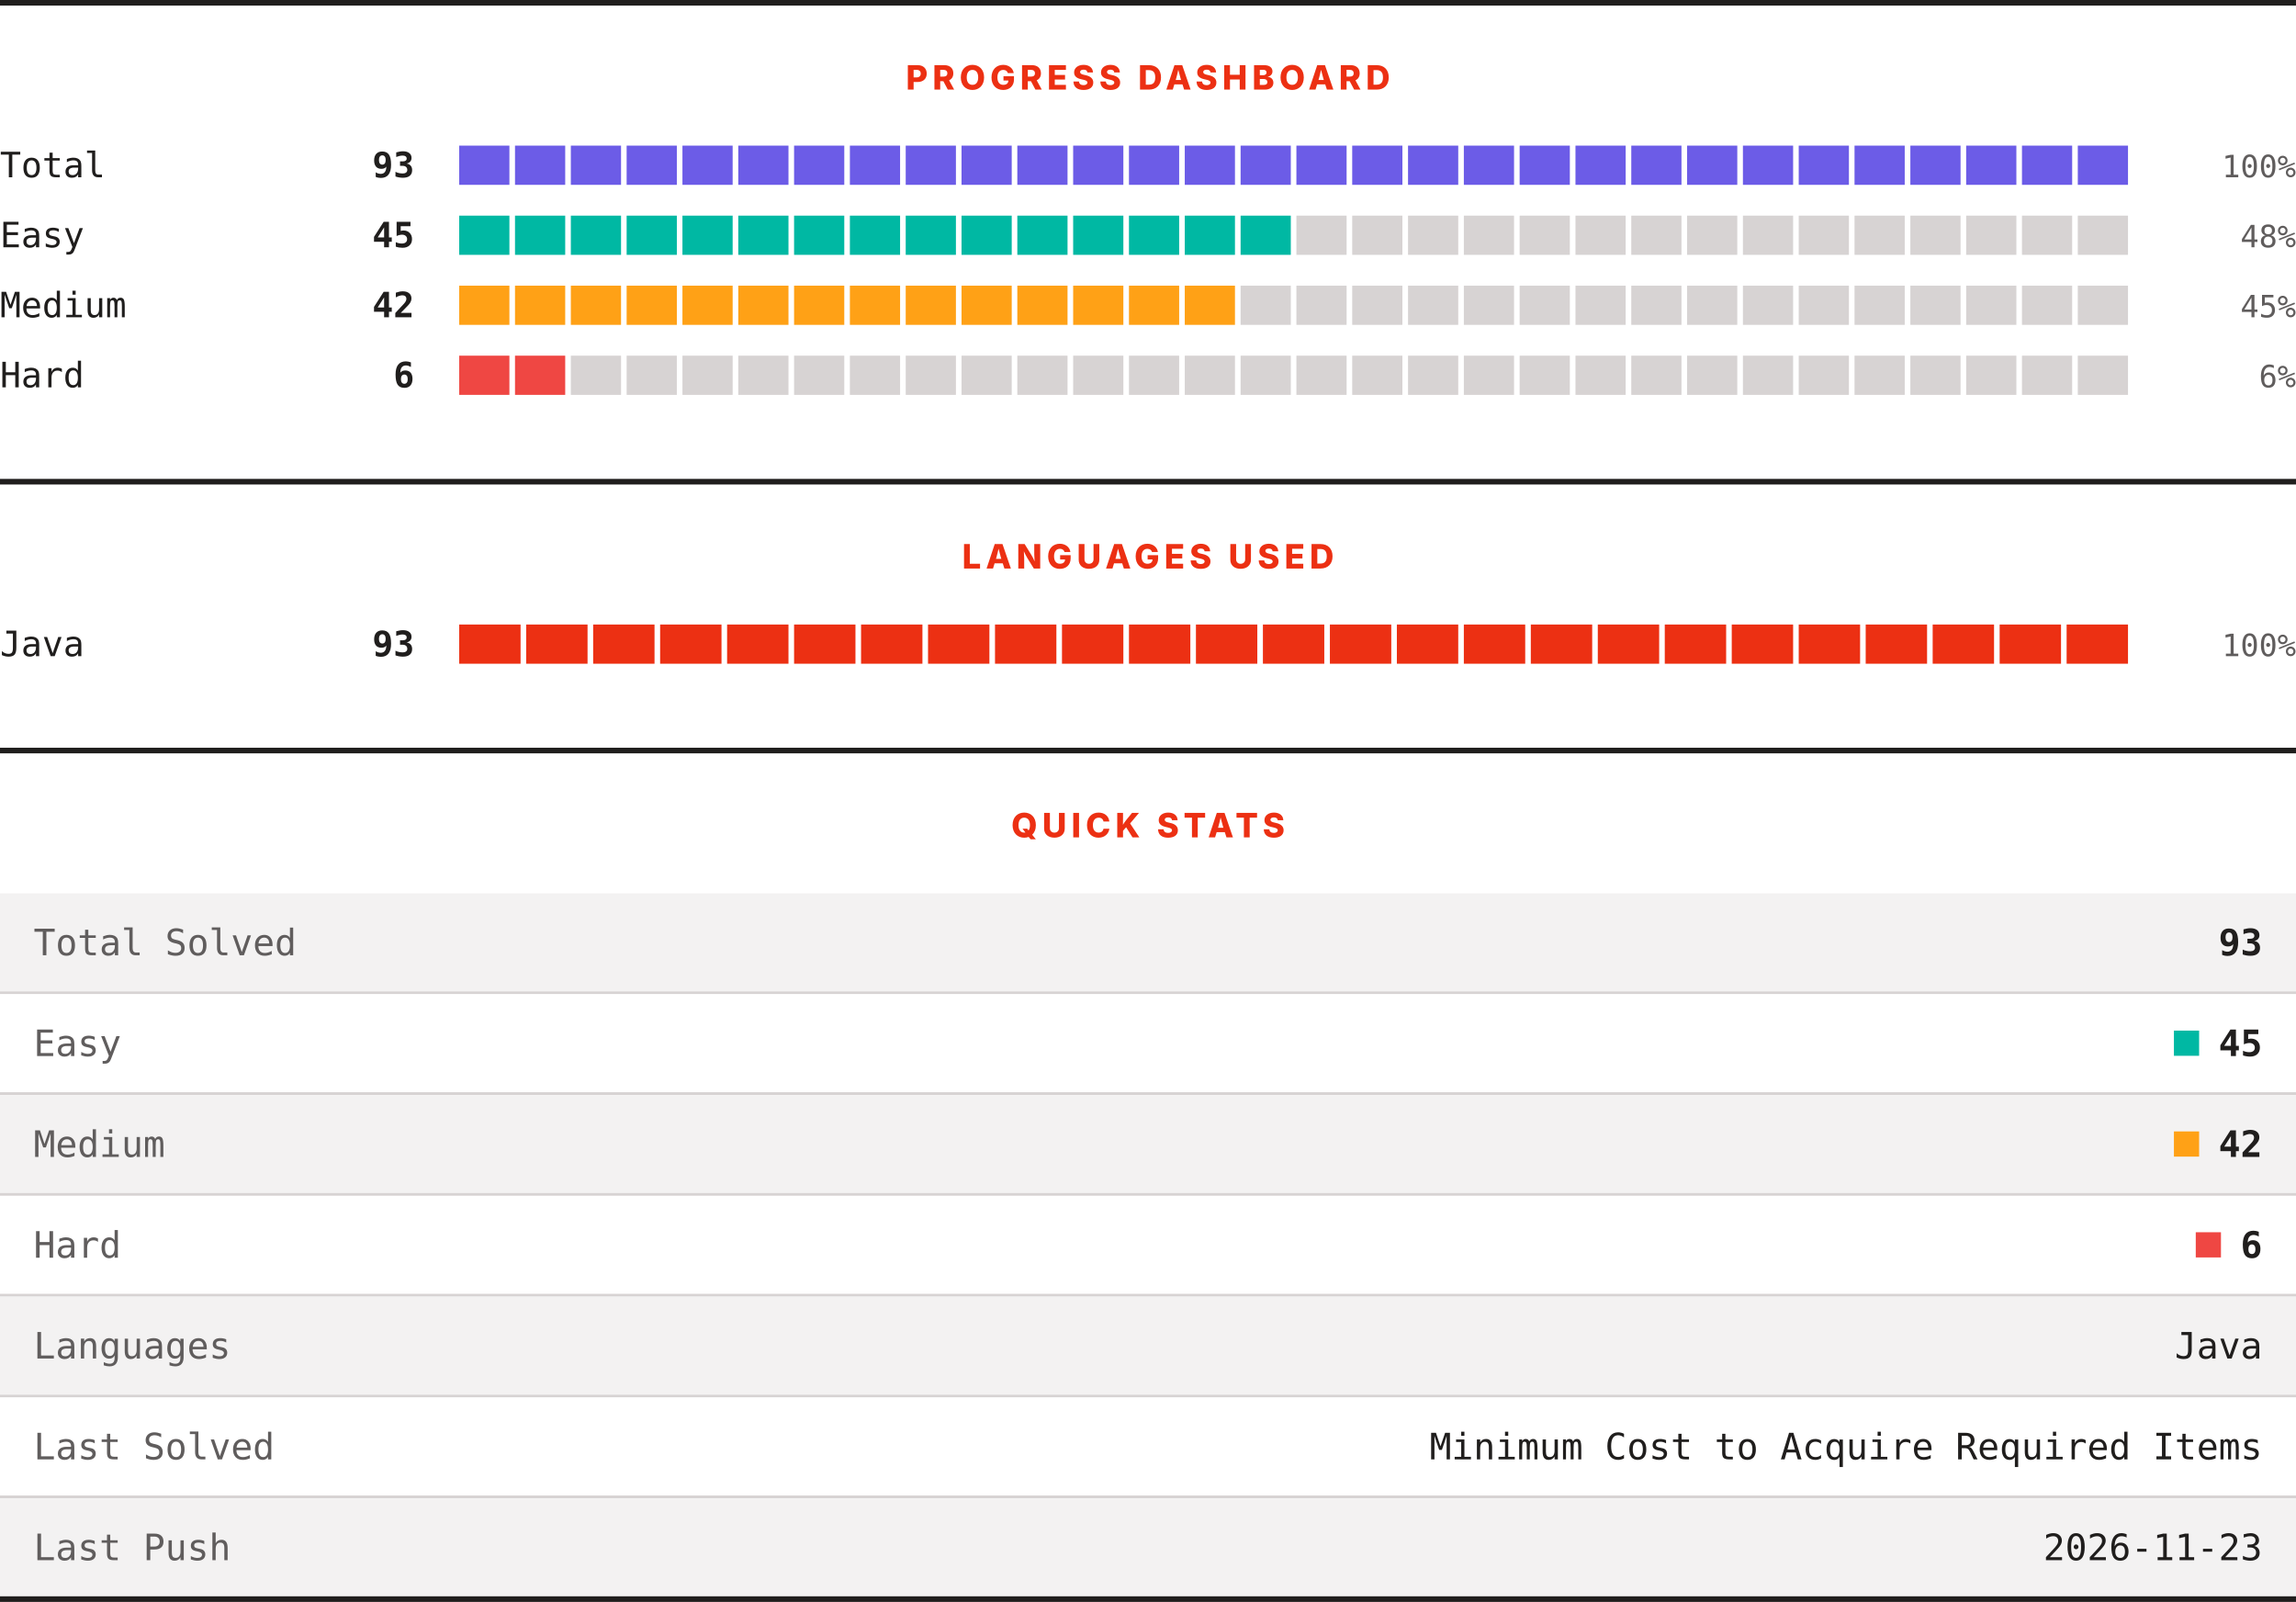
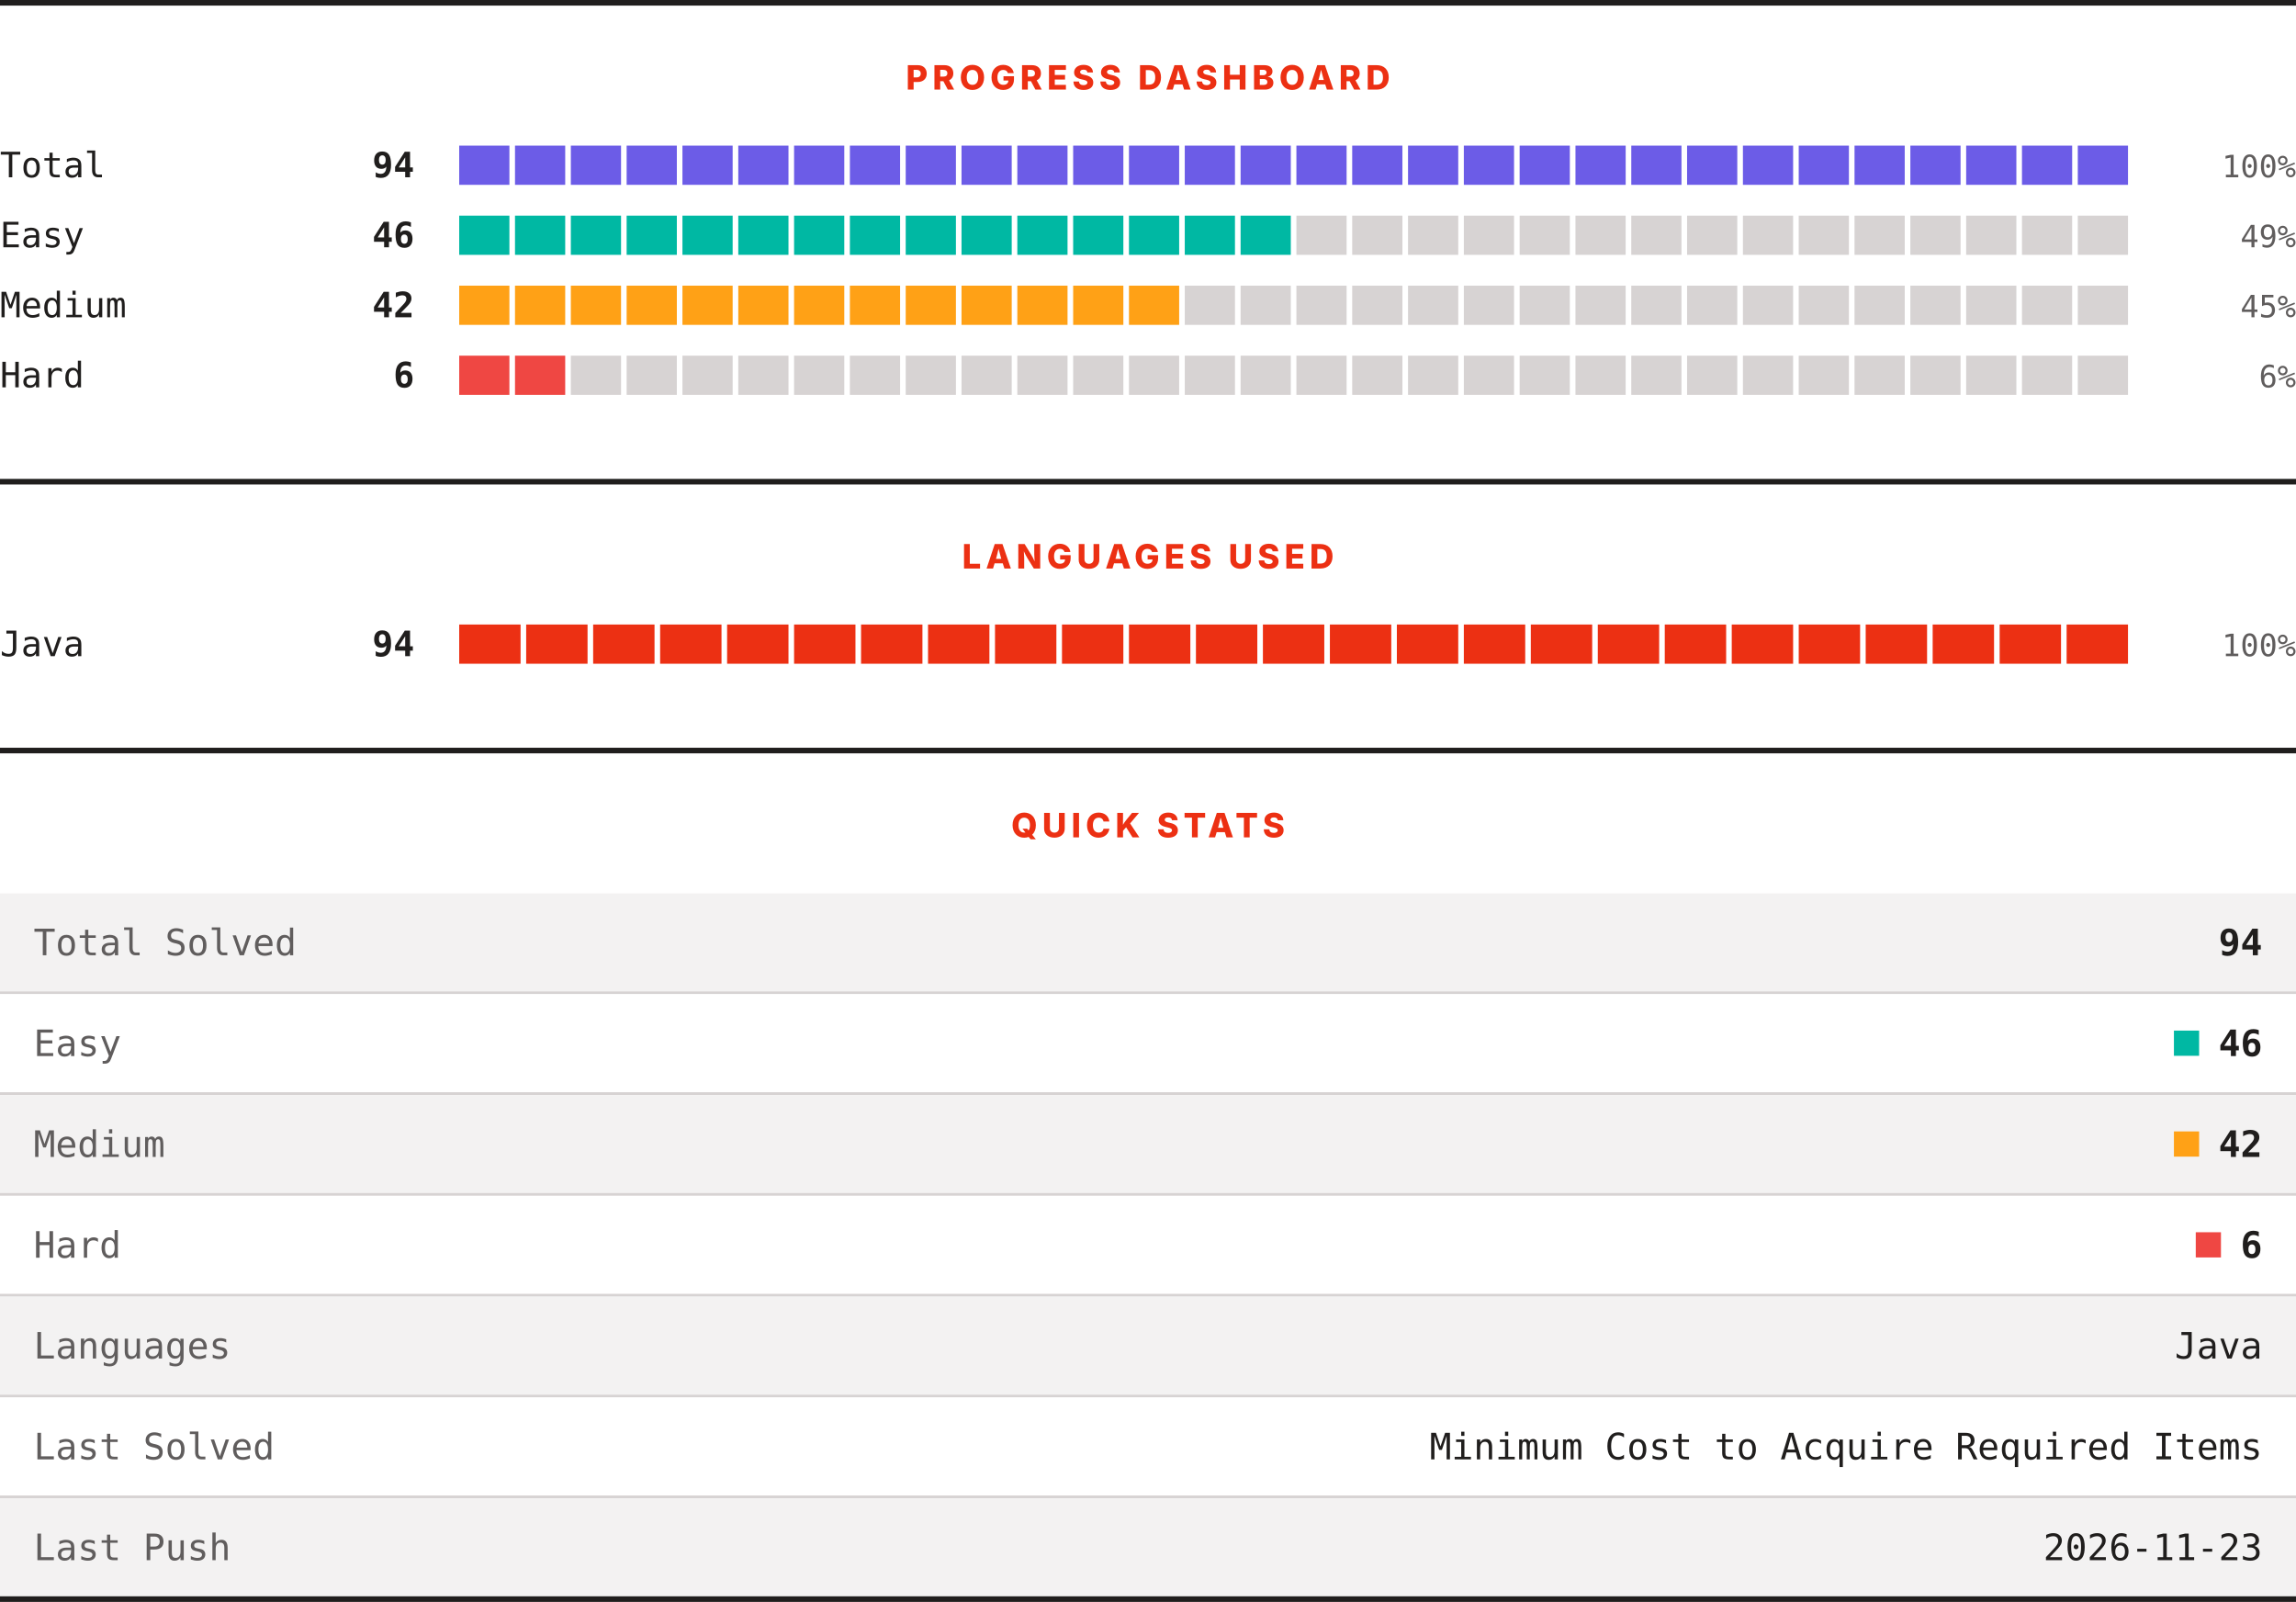
<svg xmlns="http://www.w3.org/2000/svg" width="820" height="572" viewBox="0 0 820 572" role="img" aria-label="LeetCode progress, languages and quick stats">
  <rect width="820" height="572" fill="#ffffff" />
  <rect x="0" y="0" width="820" height="2" fill="#201e1d" />
  <text x="410" y="32" text-anchor="middle" font-family="Archivo, system-ui, -apple-system, Segoe UI, sans-serif" font-size="12" font-weight="800" letter-spacing="1.68" fill="#ec3013">PROGRESS DASHBOARD</text>
  <text x="0" y="63.3" font-family="ui-monospace, SFMono-Regular, Menlo, Consolas, monospace" font-size="12.5" fill="#201e1d">Total</text>
-   <text x="148" y="63.3" text-anchor="end" font-family="ui-monospace, SFMono-Regular, Menlo, Consolas, monospace" font-size="12.5" font-weight="700" fill="#201e1d">93</text>
+   <text x="148" y="63.3" text-anchor="end" font-family="ui-monospace, SFMono-Regular, Menlo, Consolas, monospace" font-size="12.5" font-weight="700" fill="#201e1d">94</text>
  <rect x="164.00" y="52" width="17.93" height="14" fill="#6c5ce7" />
  <rect x="183.93" y="52" width="17.93" height="14" fill="#6c5ce7" />
  <rect x="203.87" y="52" width="17.93" height="14" fill="#6c5ce7" />
  <rect x="223.80" y="52" width="17.93" height="14" fill="#6c5ce7" />
  <rect x="243.73" y="52" width="17.93" height="14" fill="#6c5ce7" />
  <rect x="263.67" y="52" width="17.93" height="14" fill="#6c5ce7" />
  <rect x="283.60" y="52" width="17.93" height="14" fill="#6c5ce7" />
  <rect x="303.53" y="52" width="17.93" height="14" fill="#6c5ce7" />
  <rect x="323.47" y="52" width="17.93" height="14" fill="#6c5ce7" />
  <rect x="343.40" y="52" width="17.93" height="14" fill="#6c5ce7" />
  <rect x="363.33" y="52" width="17.93" height="14" fill="#6c5ce7" />
  <rect x="383.27" y="52" width="17.93" height="14" fill="#6c5ce7" />
  <rect x="403.20" y="52" width="17.93" height="14" fill="#6c5ce7" />
  <rect x="423.13" y="52" width="17.93" height="14" fill="#6c5ce7" />
  <rect x="443.07" y="52" width="17.93" height="14" fill="#6c5ce7" />
  <rect x="463.00" y="52" width="17.93" height="14" fill="#6c5ce7" />
  <rect x="482.93" y="52" width="17.93" height="14" fill="#6c5ce7" />
  <rect x="502.87" y="52" width="17.93" height="14" fill="#6c5ce7" />
  <rect x="522.80" y="52" width="17.93" height="14" fill="#6c5ce7" />
  <rect x="542.73" y="52" width="17.93" height="14" fill="#6c5ce7" />
  <rect x="562.67" y="52" width="17.93" height="14" fill="#6c5ce7" />
  <rect x="582.60" y="52" width="17.93" height="14" fill="#6c5ce7" />
  <rect x="602.53" y="52" width="17.93" height="14" fill="#6c5ce7" />
  <rect x="622.47" y="52" width="17.93" height="14" fill="#6c5ce7" />
  <rect x="642.40" y="52" width="17.93" height="14" fill="#6c5ce7" />
  <rect x="662.33" y="52" width="17.93" height="14" fill="#6c5ce7" />
  <rect x="682.27" y="52" width="17.93" height="14" fill="#6c5ce7" />
  <rect x="702.20" y="52" width="17.93" height="14" fill="#6c5ce7" />
  <rect x="722.13" y="52" width="17.93" height="14" fill="#6c5ce7" />
  <rect x="742.07" y="52" width="17.93" height="14" fill="#6c5ce7" />
  <text x="820" y="63.3" text-anchor="end" font-family="ui-monospace, SFMono-Regular, Menlo, Consolas, monospace" font-size="11" fill="#605d5d">100%</text>
  <text x="0" y="88.3" font-family="ui-monospace, SFMono-Regular, Menlo, Consolas, monospace" font-size="12.5" fill="#201e1d">Easy</text>
-   <text x="148" y="88.3" text-anchor="end" font-family="ui-monospace, SFMono-Regular, Menlo, Consolas, monospace" font-size="12.5" font-weight="700" fill="#201e1d">45</text>
+   <text x="148" y="88.3" text-anchor="end" font-family="ui-monospace, SFMono-Regular, Menlo, Consolas, monospace" font-size="12.5" font-weight="700" fill="#201e1d">46</text>
  <rect x="164.00" y="77" width="17.93" height="14" fill="#00b8a3" />
  <rect x="183.93" y="77" width="17.93" height="14" fill="#00b8a3" />
  <rect x="203.87" y="77" width="17.93" height="14" fill="#00b8a3" />
  <rect x="223.80" y="77" width="17.93" height="14" fill="#00b8a3" />
  <rect x="243.73" y="77" width="17.93" height="14" fill="#00b8a3" />
  <rect x="263.67" y="77" width="17.93" height="14" fill="#00b8a3" />
  <rect x="283.60" y="77" width="17.93" height="14" fill="#00b8a3" />
  <rect x="303.53" y="77" width="17.93" height="14" fill="#00b8a3" />
  <rect x="323.47" y="77" width="17.93" height="14" fill="#00b8a3" />
  <rect x="343.40" y="77" width="17.93" height="14" fill="#00b8a3" />
  <rect x="363.33" y="77" width="17.93" height="14" fill="#00b8a3" />
  <rect x="383.27" y="77" width="17.93" height="14" fill="#00b8a3" />
  <rect x="403.20" y="77" width="17.93" height="14" fill="#00b8a3" />
  <rect x="423.13" y="77" width="17.93" height="14" fill="#00b8a3" />
  <rect x="443.07" y="77" width="17.93" height="14" fill="#00b8a3" />
  <rect x="463.00" y="77" width="17.93" height="14" fill="#d7d3d3" />
  <rect x="482.93" y="77" width="17.93" height="14" fill="#d7d3d3" />
  <rect x="502.87" y="77" width="17.93" height="14" fill="#d7d3d3" />
  <rect x="522.80" y="77" width="17.93" height="14" fill="#d7d3d3" />
  <rect x="542.73" y="77" width="17.93" height="14" fill="#d7d3d3" />
  <rect x="562.67" y="77" width="17.93" height="14" fill="#d7d3d3" />
  <rect x="582.60" y="77" width="17.93" height="14" fill="#d7d3d3" />
  <rect x="602.53" y="77" width="17.93" height="14" fill="#d7d3d3" />
  <rect x="622.47" y="77" width="17.93" height="14" fill="#d7d3d3" />
  <rect x="642.40" y="77" width="17.93" height="14" fill="#d7d3d3" />
  <rect x="662.33" y="77" width="17.93" height="14" fill="#d7d3d3" />
  <rect x="682.27" y="77" width="17.93" height="14" fill="#d7d3d3" />
  <rect x="702.20" y="77" width="17.93" height="14" fill="#d7d3d3" />
  <rect x="722.13" y="77" width="17.93" height="14" fill="#d7d3d3" />
  <rect x="742.07" y="77" width="17.93" height="14" fill="#d7d3d3" />
-   <text x="820" y="88.3" text-anchor="end" font-family="ui-monospace, SFMono-Regular, Menlo, Consolas, monospace" font-size="11" fill="#605d5d">48%</text>
+   <text x="820" y="88.3" text-anchor="end" font-family="ui-monospace, SFMono-Regular, Menlo, Consolas, monospace" font-size="11" fill="#605d5d">49%</text>
  <text x="0" y="113.3" font-family="ui-monospace, SFMono-Regular, Menlo, Consolas, monospace" font-size="12.5" fill="#201e1d">Medium</text>
  <text x="148" y="113.3" text-anchor="end" font-family="ui-monospace, SFMono-Regular, Menlo, Consolas, monospace" font-size="12.5" font-weight="700" fill="#201e1d">42</text>
  <rect x="164.00" y="102" width="17.93" height="14" fill="#ffa116" />
  <rect x="183.93" y="102" width="17.93" height="14" fill="#ffa116" />
  <rect x="203.87" y="102" width="17.93" height="14" fill="#ffa116" />
  <rect x="223.80" y="102" width="17.93" height="14" fill="#ffa116" />
  <rect x="243.73" y="102" width="17.93" height="14" fill="#ffa116" />
  <rect x="263.67" y="102" width="17.93" height="14" fill="#ffa116" />
  <rect x="283.60" y="102" width="17.93" height="14" fill="#ffa116" />
  <rect x="303.53" y="102" width="17.93" height="14" fill="#ffa116" />
  <rect x="323.47" y="102" width="17.93" height="14" fill="#ffa116" />
  <rect x="343.40" y="102" width="17.93" height="14" fill="#ffa116" />
  <rect x="363.33" y="102" width="17.93" height="14" fill="#ffa116" />
  <rect x="383.27" y="102" width="17.93" height="14" fill="#ffa116" />
  <rect x="403.20" y="102" width="17.93" height="14" fill="#ffa116" />
-   <rect x="423.13" y="102" width="17.93" height="14" fill="#ffa116" />
+   <rect x="423.13" y="102" width="17.93" height="14" fill="#d7d3d3" />
  <rect x="443.07" y="102" width="17.93" height="14" fill="#d7d3d3" />
  <rect x="463.00" y="102" width="17.93" height="14" fill="#d7d3d3" />
  <rect x="482.93" y="102" width="17.93" height="14" fill="#d7d3d3" />
  <rect x="502.87" y="102" width="17.93" height="14" fill="#d7d3d3" />
  <rect x="522.80" y="102" width="17.93" height="14" fill="#d7d3d3" />
  <rect x="542.73" y="102" width="17.93" height="14" fill="#d7d3d3" />
  <rect x="562.67" y="102" width="17.93" height="14" fill="#d7d3d3" />
  <rect x="582.60" y="102" width="17.93" height="14" fill="#d7d3d3" />
  <rect x="602.53" y="102" width="17.93" height="14" fill="#d7d3d3" />
  <rect x="622.47" y="102" width="17.93" height="14" fill="#d7d3d3" />
  <rect x="642.40" y="102" width="17.93" height="14" fill="#d7d3d3" />
  <rect x="662.33" y="102" width="17.93" height="14" fill="#d7d3d3" />
  <rect x="682.27" y="102" width="17.93" height="14" fill="#d7d3d3" />
  <rect x="702.20" y="102" width="17.93" height="14" fill="#d7d3d3" />
  <rect x="722.13" y="102" width="17.93" height="14" fill="#d7d3d3" />
  <rect x="742.07" y="102" width="17.93" height="14" fill="#d7d3d3" />
  <text x="820" y="113.3" text-anchor="end" font-family="ui-monospace, SFMono-Regular, Menlo, Consolas, monospace" font-size="11" fill="#605d5d">45%</text>
  <text x="0" y="138.3" font-family="ui-monospace, SFMono-Regular, Menlo, Consolas, monospace" font-size="12.5" fill="#201e1d">Hard</text>
  <text x="148" y="138.3" text-anchor="end" font-family="ui-monospace, SFMono-Regular, Menlo, Consolas, monospace" font-size="12.5" font-weight="700" fill="#201e1d">6</text>
  <rect x="164.00" y="127" width="17.93" height="14" fill="#ef4743" />
  <rect x="183.93" y="127" width="17.93" height="14" fill="#ef4743" />
  <rect x="203.87" y="127" width="17.93" height="14" fill="#d7d3d3" />
  <rect x="223.80" y="127" width="17.93" height="14" fill="#d7d3d3" />
  <rect x="243.73" y="127" width="17.93" height="14" fill="#d7d3d3" />
  <rect x="263.67" y="127" width="17.93" height="14" fill="#d7d3d3" />
  <rect x="283.60" y="127" width="17.93" height="14" fill="#d7d3d3" />
  <rect x="303.53" y="127" width="17.93" height="14" fill="#d7d3d3" />
  <rect x="323.47" y="127" width="17.93" height="14" fill="#d7d3d3" />
  <rect x="343.40" y="127" width="17.93" height="14" fill="#d7d3d3" />
  <rect x="363.33" y="127" width="17.93" height="14" fill="#d7d3d3" />
  <rect x="383.27" y="127" width="17.93" height="14" fill="#d7d3d3" />
  <rect x="403.20" y="127" width="17.93" height="14" fill="#d7d3d3" />
  <rect x="423.13" y="127" width="17.93" height="14" fill="#d7d3d3" />
  <rect x="443.07" y="127" width="17.93" height="14" fill="#d7d3d3" />
  <rect x="463.00" y="127" width="17.93" height="14" fill="#d7d3d3" />
  <rect x="482.93" y="127" width="17.93" height="14" fill="#d7d3d3" />
  <rect x="502.87" y="127" width="17.93" height="14" fill="#d7d3d3" />
  <rect x="522.80" y="127" width="17.93" height="14" fill="#d7d3d3" />
  <rect x="542.73" y="127" width="17.93" height="14" fill="#d7d3d3" />
  <rect x="562.67" y="127" width="17.93" height="14" fill="#d7d3d3" />
  <rect x="582.60" y="127" width="17.93" height="14" fill="#d7d3d3" />
  <rect x="602.53" y="127" width="17.93" height="14" fill="#d7d3d3" />
  <rect x="622.47" y="127" width="17.93" height="14" fill="#d7d3d3" />
  <rect x="642.40" y="127" width="17.93" height="14" fill="#d7d3d3" />
  <rect x="662.33" y="127" width="17.93" height="14" fill="#d7d3d3" />
  <rect x="682.27" y="127" width="17.93" height="14" fill="#d7d3d3" />
  <rect x="702.20" y="127" width="17.93" height="14" fill="#d7d3d3" />
  <rect x="722.13" y="127" width="17.93" height="14" fill="#d7d3d3" />
  <rect x="742.07" y="127" width="17.93" height="14" fill="#d7d3d3" />
  <text x="820" y="138.3" text-anchor="end" font-family="ui-monospace, SFMono-Regular, Menlo, Consolas, monospace" font-size="11" fill="#605d5d">6%</text>
  <rect x="0" y="171" width="820" height="2" fill="#201e1d" />
  <text x="410" y="203" text-anchor="middle" font-family="Archivo, system-ui, -apple-system, Segoe UI, sans-serif" font-size="12" font-weight="800" letter-spacing="1.68" fill="#ec3013">LANGUAGES USED</text>
  <text x="0" y="234.3" font-family="ui-monospace, SFMono-Regular, Menlo, Consolas, monospace" font-size="12.5" fill="#201e1d">Java</text>
-   <text x="148" y="234.3" text-anchor="end" font-family="ui-monospace, SFMono-Regular, Menlo, Consolas, monospace" font-size="12.5" font-weight="700" fill="#201e1d">93</text>
+   <text x="148" y="234.3" text-anchor="end" font-family="ui-monospace, SFMono-Regular, Menlo, Consolas, monospace" font-size="12.5" font-weight="700" fill="#201e1d">94</text>
  <rect x="164.00" y="223" width="21.92" height="14" fill="#ec3013" />
  <rect x="187.92" y="223" width="21.92" height="14" fill="#ec3013" />
  <rect x="211.84" y="223" width="21.92" height="14" fill="#ec3013" />
  <rect x="235.76" y="223" width="21.92" height="14" fill="#ec3013" />
  <rect x="259.68" y="223" width="21.92" height="14" fill="#ec3013" />
  <rect x="283.60" y="223" width="21.92" height="14" fill="#ec3013" />
  <rect x="307.52" y="223" width="21.92" height="14" fill="#ec3013" />
  <rect x="331.44" y="223" width="21.92" height="14" fill="#ec3013" />
  <rect x="355.36" y="223" width="21.92" height="14" fill="#ec3013" />
  <rect x="379.28" y="223" width="21.92" height="14" fill="#ec3013" />
  <rect x="403.20" y="223" width="21.92" height="14" fill="#ec3013" />
  <rect x="427.12" y="223" width="21.92" height="14" fill="#ec3013" />
  <rect x="451.04" y="223" width="21.92" height="14" fill="#ec3013" />
  <rect x="474.96" y="223" width="21.92" height="14" fill="#ec3013" />
  <rect x="498.88" y="223" width="21.92" height="14" fill="#ec3013" />
  <rect x="522.80" y="223" width="21.92" height="14" fill="#ec3013" />
  <rect x="546.72" y="223" width="21.92" height="14" fill="#ec3013" />
  <rect x="570.64" y="223" width="21.92" height="14" fill="#ec3013" />
  <rect x="594.56" y="223" width="21.92" height="14" fill="#ec3013" />
  <rect x="618.48" y="223" width="21.92" height="14" fill="#ec3013" />
  <rect x="642.40" y="223" width="21.92" height="14" fill="#ec3013" />
  <rect x="666.32" y="223" width="21.92" height="14" fill="#ec3013" />
  <rect x="690.24" y="223" width="21.92" height="14" fill="#ec3013" />
  <rect x="714.16" y="223" width="21.92" height="14" fill="#ec3013" />
  <rect x="738.08" y="223" width="21.92" height="14" fill="#ec3013" />
  <text x="820" y="234.3" text-anchor="end" font-family="ui-monospace, SFMono-Regular, Menlo, Consolas, monospace" font-size="11" fill="#605d5d">100%</text>
  <rect x="0" y="267" width="820" height="2" fill="#201e1d" />
  <text x="410" y="299" text-anchor="middle" font-family="Archivo, system-ui, -apple-system, Segoe UI, sans-serif" font-size="12" font-weight="800" letter-spacing="1.68" fill="#ec3013">QUICK STATS</text>
  <rect x="0" y="319" width="820" height="35" fill="#f3f2f2" />
  <text x="12" y="341.1" font-family="ui-monospace, SFMono-Regular, Menlo, Consolas, monospace" font-size="13" fill="#605d5d">Total Solved</text>
-   <text x="808" y="341.1" text-anchor="end" font-family="ui-monospace, SFMono-Regular, Menlo, Consolas, monospace" font-size="13" font-weight="700" fill="#201e1d">93</text>
+   <text x="808" y="341.1" text-anchor="end" font-family="ui-monospace, SFMono-Regular, Menlo, Consolas, monospace" font-size="13" font-weight="700" fill="#201e1d">94</text>
  <rect x="0" y="354" width="820" height="1" fill="#d7d3d3" />
  <rect x="0" y="355" width="820" height="35" fill="#ffffff" />
  <text x="12" y="377.1" font-family="ui-monospace, SFMono-Regular, Menlo, Consolas, monospace" font-size="13" fill="#605d5d">Easy</text>
  <rect x="776.4" y="368" width="9" height="9" fill="#00b8a3" />
-   <text x="808" y="377.1" text-anchor="end" font-family="ui-monospace, SFMono-Regular, Menlo, Consolas, monospace" font-size="13" font-weight="700" fill="#201e1d">45</text>
+   <text x="808" y="377.1" text-anchor="end" font-family="ui-monospace, SFMono-Regular, Menlo, Consolas, monospace" font-size="13" font-weight="700" fill="#201e1d">46</text>
  <rect x="0" y="390" width="820" height="1" fill="#d7d3d3" />
  <rect x="0" y="391" width="820" height="35" fill="#f3f2f2" />
  <text x="12" y="413.1" font-family="ui-monospace, SFMono-Regular, Menlo, Consolas, monospace" font-size="13" fill="#605d5d">Medium</text>
  <rect x="776.4" y="404" width="9" height="9" fill="#ffa116" />
  <text x="808" y="413.1" text-anchor="end" font-family="ui-monospace, SFMono-Regular, Menlo, Consolas, monospace" font-size="13" font-weight="700" fill="#201e1d">42</text>
  <rect x="0" y="426" width="820" height="1" fill="#d7d3d3" />
  <rect x="0" y="427" width="820" height="35" fill="#ffffff" />
  <text x="12" y="449.1" font-family="ui-monospace, SFMono-Regular, Menlo, Consolas, monospace" font-size="13" fill="#605d5d">Hard</text>
  <rect x="784.2" y="440" width="9" height="9" fill="#ef4743" />
  <text x="808" y="449.1" text-anchor="end" font-family="ui-monospace, SFMono-Regular, Menlo, Consolas, monospace" font-size="13" font-weight="700" fill="#201e1d">6</text>
  <rect x="0" y="462" width="820" height="1" fill="#d7d3d3" />
  <rect x="0" y="463" width="820" height="35" fill="#f3f2f2" />
  <text x="12" y="485.1" font-family="ui-monospace, SFMono-Regular, Menlo, Consolas, monospace" font-size="13" fill="#605d5d">Languages</text>
  <text x="808" y="485.1" text-anchor="end" font-family="ui-monospace, SFMono-Regular, Menlo, Consolas, monospace" font-size="13" fill="#201e1d">Java</text>
  <rect x="0" y="498" width="820" height="1" fill="#d7d3d3" />
  <rect x="0" y="499" width="820" height="35" fill="#ffffff" />
  <text x="12" y="521.1" font-family="ui-monospace, SFMono-Regular, Menlo, Consolas, monospace" font-size="13" fill="#605d5d">Last Solved</text>
  <text x="808" y="521.1" text-anchor="end" font-family="ui-monospace, SFMono-Regular, Menlo, Consolas, monospace" font-size="13" fill="#201e1d">Minimum Cost to Acquire Required Items</text>
  <rect x="0" y="534" width="820" height="1" fill="#d7d3d3" />
  <rect x="0" y="535" width="820" height="35" fill="#f3f2f2" />
  <text x="12" y="557.1" font-family="ui-monospace, SFMono-Regular, Menlo, Consolas, monospace" font-size="13" fill="#605d5d">Last Push</text>
  <text x="808" y="557.1" text-anchor="end" font-family="ui-monospace, SFMono-Regular, Menlo, Consolas, monospace" font-size="13" fill="#201e1d">2026-11-23</text>
  <rect x="0" y="570" width="820" height="2" fill="#201e1d" />
</svg>
